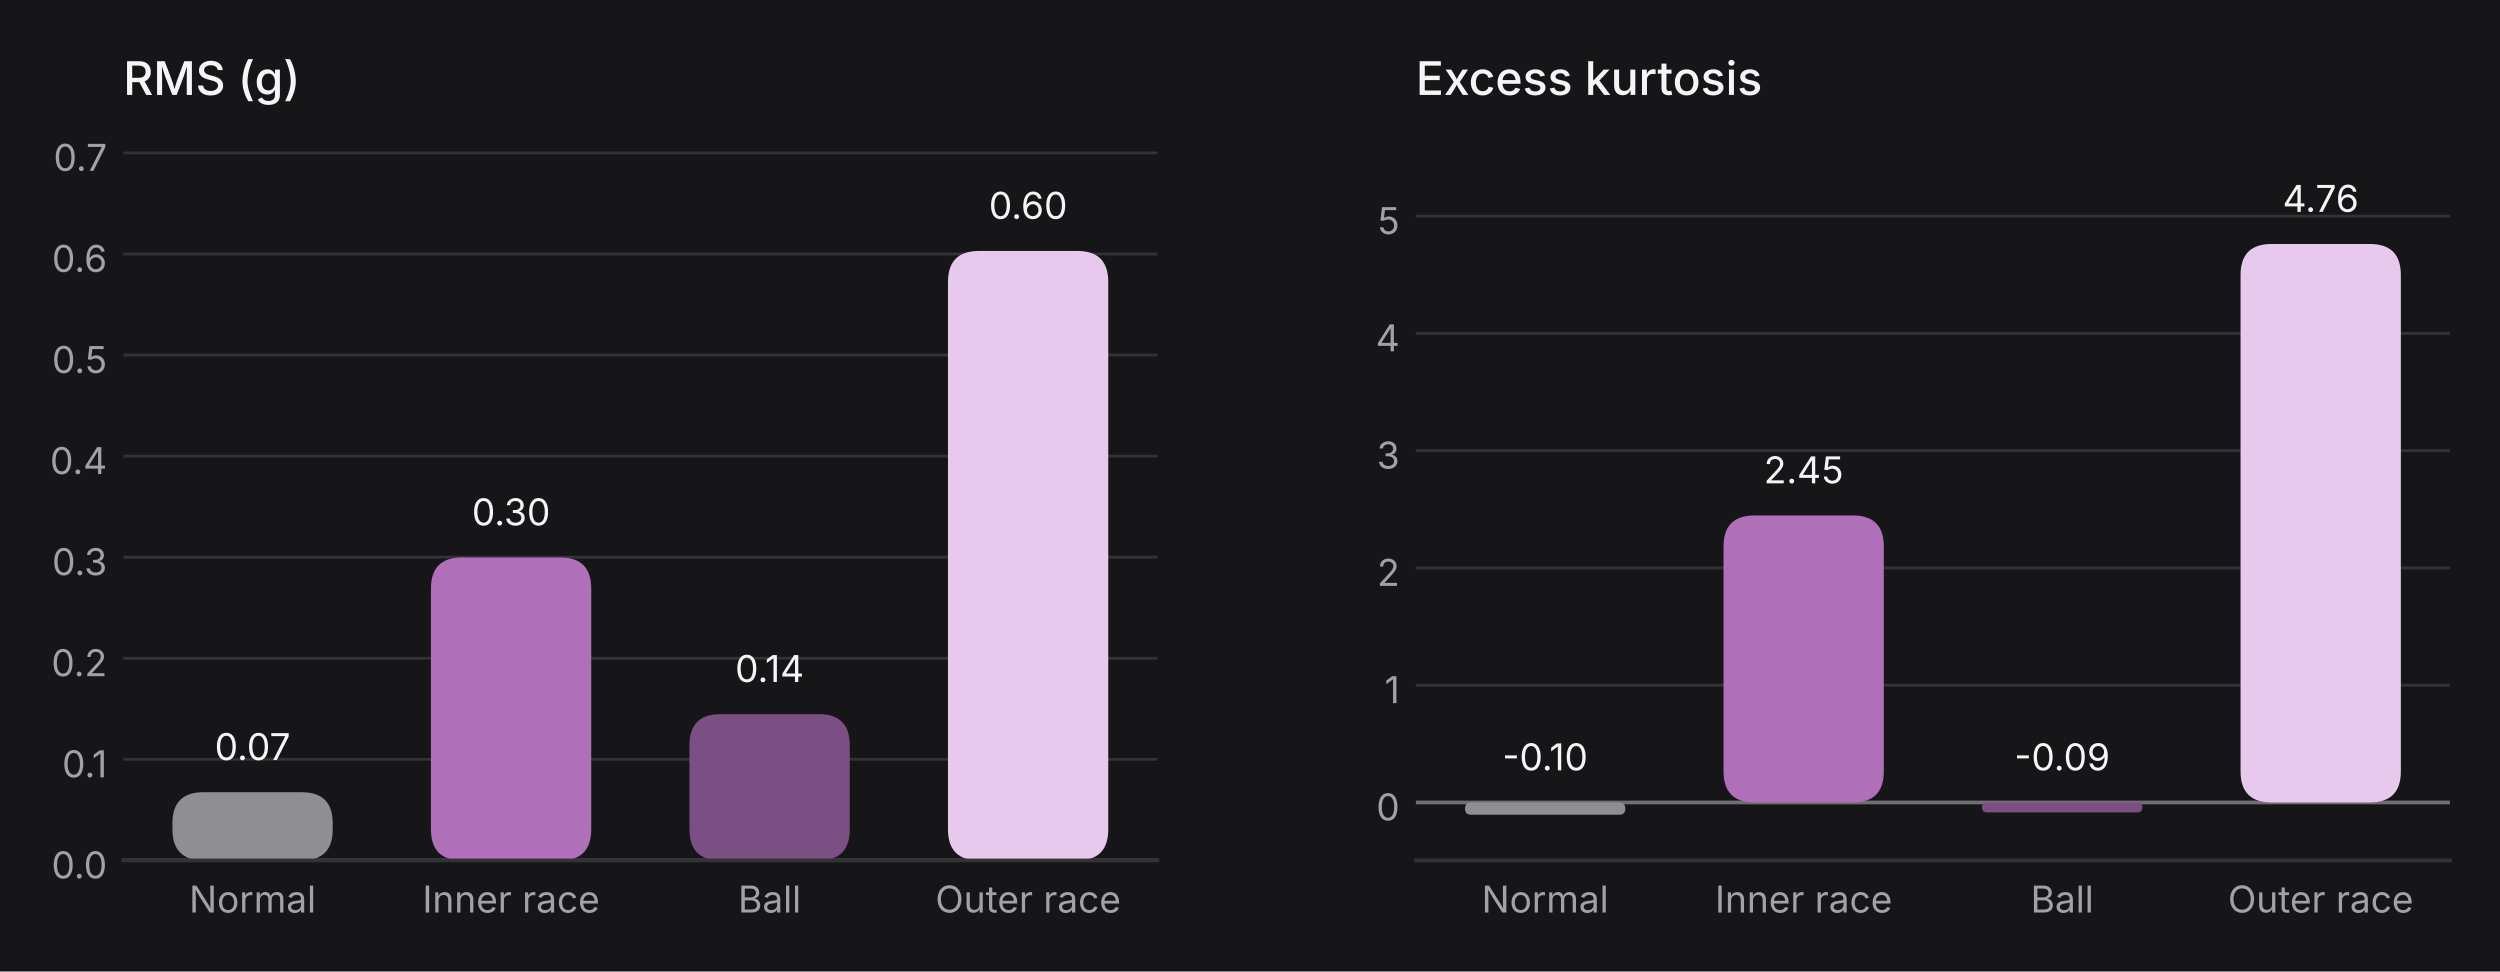
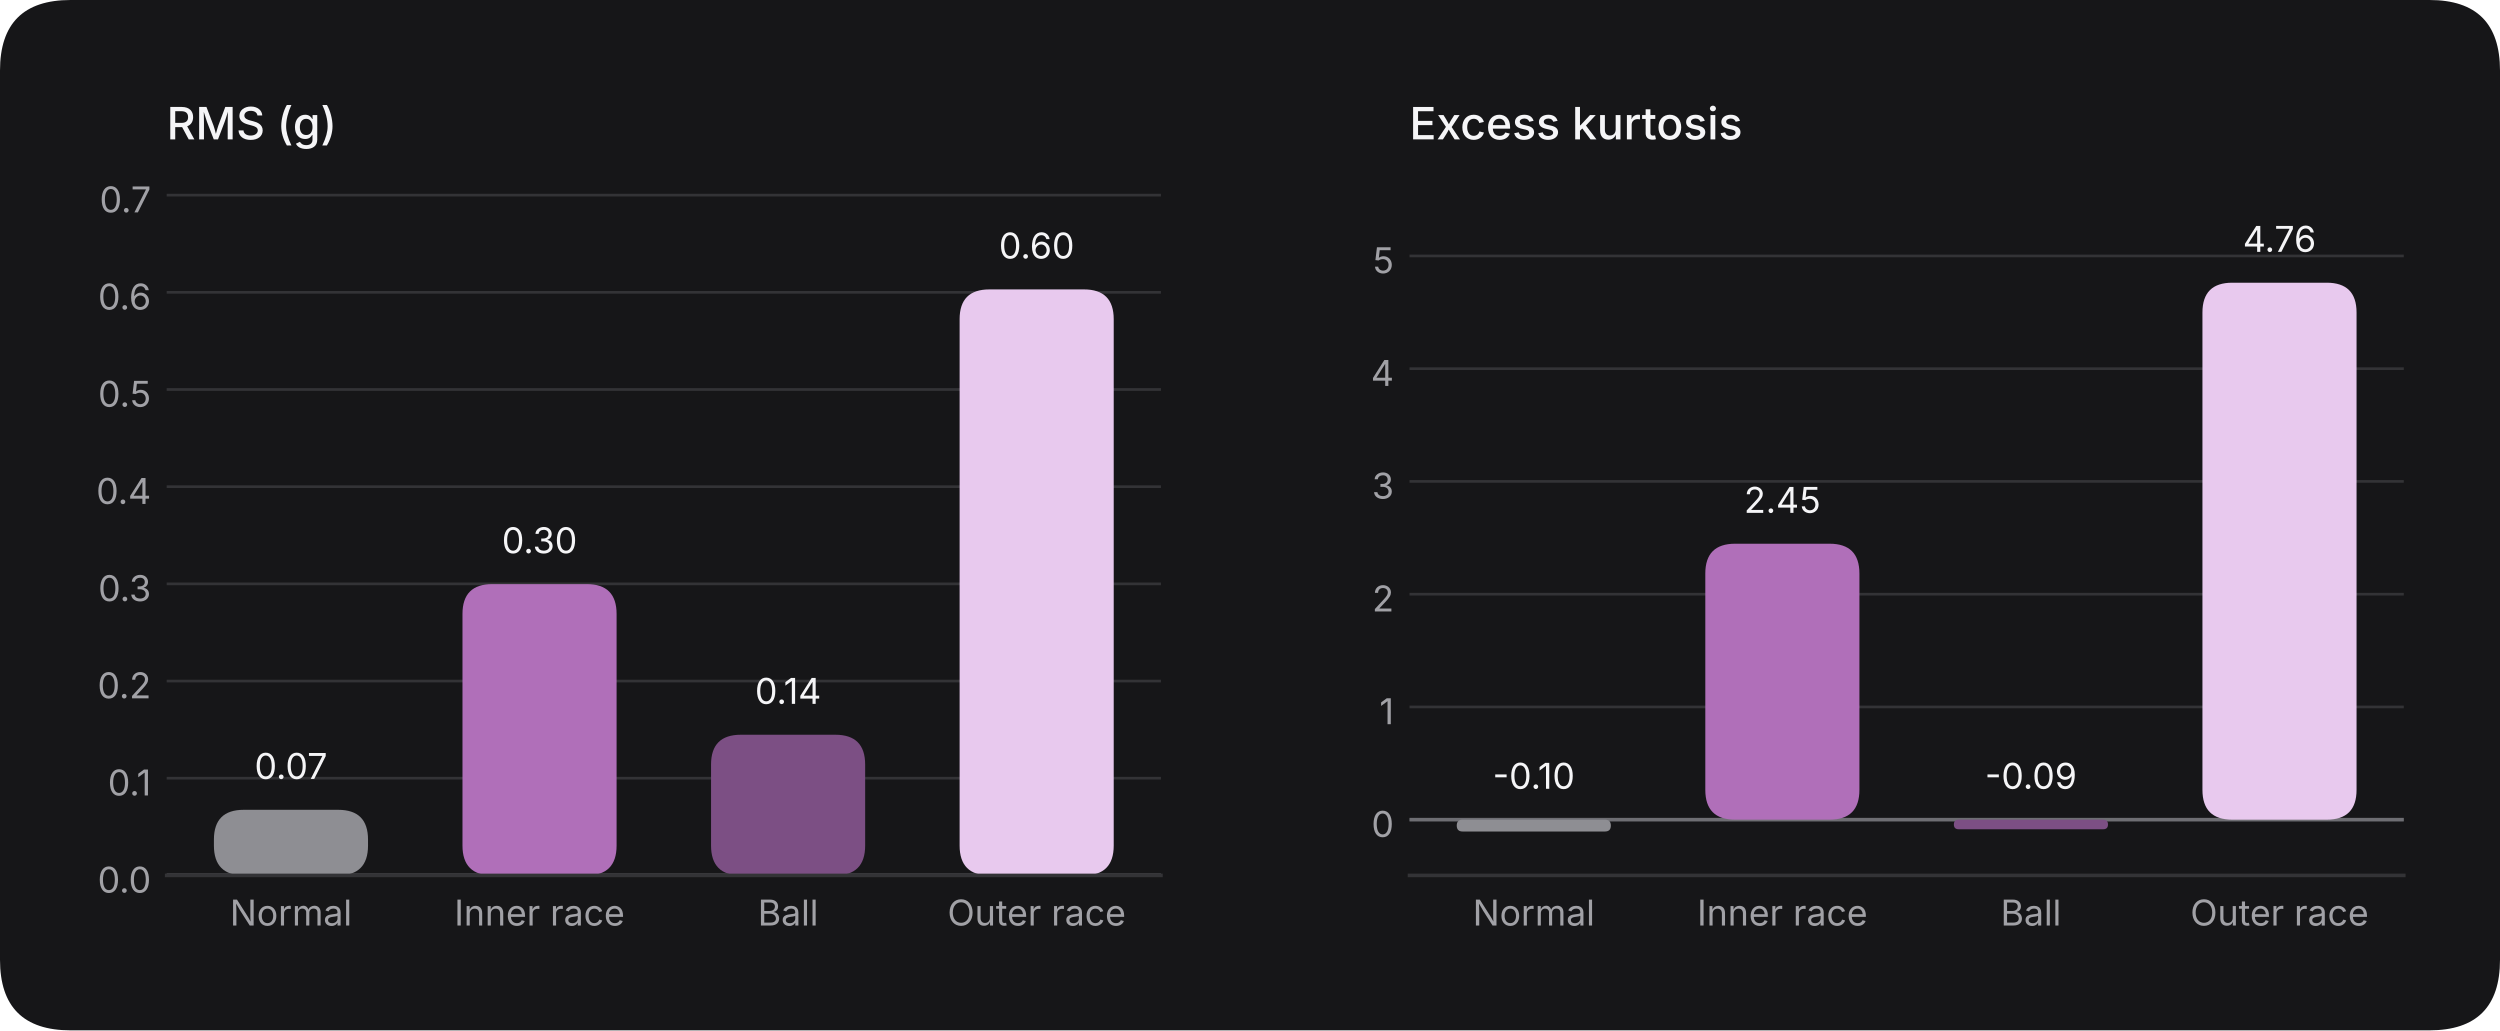
- <svg xmlns="http://www.w3.org/2000/svg" xmlns:xlink="http://www.w3.org/1999/xlink" width="539.617pt" height="209.699pt" viewBox="0 0 539.617 209.699" version="1.1">
+ <svg xmlns="http://www.w3.org/2000/svg" xmlns:xlink="http://www.w3.org/1999/xlink" width="561.219pt" height="231.299pt" viewBox="0 0 561.219 231.299" version="1.1">
  <defs>
    <style type="text/css">*{stroke-linejoin: round; stroke-linecap: butt}</style>
  </defs>
  <g id="figure_1">
    <g id="patch_1">
-       <path d="M 0 209.699  L 539.617 209.699  L 539.617 0  L 0 0  z " style="fill: #161618" />
+       <path d="M 0 231.299  L 561.219 231.299  L 561.219 -0  L 0 -0  L 0 231.299  z " style="fill: none; opacity: 0" />
+     </g>
+     <g id="patch_2">
+       <path d="M 15.84 231.299  L 545.379 231.299  Q 561.219 231.299 561.219 215.459  L 561.219 15.84  Q 561.219 -0 545.379 -0  L 15.84 -0  Q 0 -0 0 15.84  L 0 215.459  Q 0 231.299 15.84 231.299  z " style="fill: #161618" />
    </g>
    <g id="axes_1">
-       <g id="patch_2">
-         <path d="M 26.617 185.72  L 249.817 185.72  L 249.817 30.488  L 26.617 30.488  z " style="fill: #161618" />
+       <g id="patch_3">
+         <path d="M 37.419 196.519  L 260.619 196.519  L 260.619 41.288  L 37.419 41.288  L 37.419 196.519  z " style="fill: none; opacity: 0" />
      </g>
      <g id="matplotlib.axis_1">
        <g id="xtick_1">
          <g id="line2d_1" />
          <g id="text_1">
-             <g style="fill: #a1a1a6" transform="translate(40.81813 196.9695) scale(0.08 -0.08)">
+             <g style="fill: #a1a1a6" transform="translate(51.61937 207.7695) scale(0.08 -0.08)">
              <defs>
                <path id="Inter-Regular-12d" d="M 563 0  L 1159 0  L 1159 2656  C 1159 2881 1138 3347 1113 3944  C 1475 3297 1653 2984 1866 2650  L 3553 0  L 4259 0  L 4259 4656  L 3666 4656  L 3666 1800  C 3666 1550 3669 1153 3706 703  C 3494 1125 3281 1481 3156 1678  L 1263 4656  L 563 4656  L 563 0  z " transform="scale(0.015625)" />
                <path id="Inter-Regular-318" d="M 1916 -75  C 2869 -75 3513 647 3513 1725  C 3513 2819 2869 3538 1916 3538  C 966 3538 325 2819 325 1725  C 325 647 966 -75 1916 -75  z M 1916 428  C 1219 428 897 1038 897 1725  C 897 2422 1219 3034 1916 3034  C 2622 3034 2944 2419 2944 1725  C 2944 1038 2622 428 1916 428  z " transform="scale(0.015625)" />
                <path id="Inter-Regular-356" d="M 494 0  L 1056 0  L 1056 2188  C 1056 2659 1425 3000 1928 3000  C 2078 3000 2231 2975 2266 2969  L 2266 3534  C 2200 3538 2063 3544 1981 3544  C 1566 3544 1203 3309 1075 2956  L 1038 2956  L 1038 3494  L 494 3494  L 494 0  z " transform="scale(0.015625)" />
                <path id="Inter-Regular-300" d="M 494 0  L 1056 0  L 1056 2200  C 1056 2756 1428 3044 1838 3044  C 2231 3044 2522 2784 2522 2397  L 2522 0  L 3084 0  L 3084 2281  C 3084 2722 3372 3044 3844 3044  C 4219 3044 4547 2844 4547 2341  L 4547 0  L 5113 0  L 5113 2356  C 5113 3166 4619 3556 4013 3556  C 3506 3556 3078 3284 2913 2844  C 2788 3275 2481 3556 2022 3556  C 1609 3556 1216 3325 1044 2853  L 1041 3494  L 494 3494  L 494 0  z " transform="scale(0.015625)" />
                <path id="Inter-Regular-1fc" d="M 1472 -81  C 2063 -81 2391 228 2509 475  L 2547 475  L 2547 0  L 3100 0  L 3100 2303  C 3100 3394 2259 3538 1791 3538  C 1250 3538 650 3344 381 2709  L 922 2531  C 1031 2775 1303 3044 1806 3044  C 2291 3044 2538 2794 2538 2359  L 2538 2341  C 2538 2081 2263 2100 1641 2022  C 994 1941 281 1794 281 994  C 281 306 809 -81 1472 -81  z M 1569 416  C 1150 416 847 603 847 966  C 847 1363 1206 1494 1616 1547  C 1831 1575 2444 1638 2538 1747  L 2538 1263  C 2538 834 2191 416 1569 416  z " transform="scale(0.015625)" />
                <path id="Inter-Regular-2e2" d="M 1056 4656  L 494 4656  L 494 0  L 1056 0  L 1056 4656  z " transform="scale(0.015625)" />
              </defs>
              <use xlink:href="#Inter-Regular-12d" />
              <use xlink:href="#Inter-Regular-318" transform="translate(75.34375 0)" />
              <use xlink:href="#Inter-Regular-356" transform="translate(135.3125 0)" />
              <use xlink:href="#Inter-Regular-300" transform="translate(174.5156 0)" />
              <use xlink:href="#Inter-Regular-1fc" transform="translate(262.1094 0)" />
              <use xlink:href="#Inter-Regular-2e2" transform="translate(318.2656 0)" />
            </g>
          </g>
        </g>
        <g id="xtick_2">
          <g id="line2d_2" />
          <g id="text_2">
-             <g style="fill: #a1a1a6" transform="translate(91.18563 196.9695) scale(0.08 -0.08)">
+             <g style="fill: #a1a1a6" transform="translate(101.9869 207.7695) scale(0.08 -0.08)">
              <defs>
                <path id="Inter-Regular-c5" d="M 1156 4656  L 563 4656  L 563 0  L 1156 0  L 1156 4656  z " transform="scale(0.015625)" />
                <path id="Inter-Regular-307" d="M 1056 2094  C 1056 2691 1434 3031 1938 3031  C 2425 3031 2725 2709 2725 2172  L 2725 0  L 3288 0  L 3288 2219  C 3288 3103 2813 3538 2106 3538  C 1638 3538 1263 3341 1038 2847  L 1034 3494  L 494 3494  L 494 0  L 1056 0  L 1056 2094  z " transform="scale(0.015625)" />
                <path id="Inter-Regular-267" d="M 1963 -75  C 2678 -75 3200 284 3363 813  L 2819 963  C 2688 606 2378 425 1966 425  C 1347 425 922 825 894 1556  L 3419 1556  L 3419 1791  C 3419 3081 2638 3538 1897 3538  C 944 3538 325 2791 325 1719  C 325 644 950 -75 1963 -75  z M 897 2031  C 931 2566 1297 3038 1897 3038  C 2472 3038 2794 2625 2847 2031  L 897 2031  z " transform="scale(0.015625)" />
                <path id="Inter-Regular-6eb" transform="scale(0.015625)" />
                <path id="Inter-Regular-24b" d="M 1916 -75  C 2600 -75 3156 297 3344 919  L 2806 1072  C 2703 694 2384 428 1916 428  C 1219 428 897 1038 897 1725  C 897 2422 1219 3034 1916 3034  C 2375 3034 2688 2778 2791 2419  L 3331 2572  C 3141 3181 2591 3538 1916 3538  C 966 3538 325 2819 325 1725  C 325 647 966 -75 1916 -75  z " transform="scale(0.015625)" />
              </defs>
              <use xlink:href="#Inter-Regular-c5" />
              <use xlink:href="#Inter-Regular-307" transform="translate(26.85938 0)" />
              <use xlink:href="#Inter-Regular-307" transform="translate(85.9375 0)" />
              <use xlink:href="#Inter-Regular-267" transform="translate(145.0156 0)" />
              <use xlink:href="#Inter-Regular-356" transform="translate(203.3125 0)" />
              <use xlink:href="#Inter-Regular-6eb" transform="translate(240.9531 0)" />
              <use xlink:href="#Inter-Regular-356" transform="translate(269.0781 0)" />
              <use xlink:href="#Inter-Regular-1fc" transform="translate(306.7188 0)" />
              <use xlink:href="#Inter-Regular-24b" transform="translate(362.875 0)" />
              <use xlink:href="#Inter-Regular-267" transform="translate(420 0)" />
            </g>
          </g>
        </g>
        <g id="xtick_3">
          <g id="line2d_3" />
          <g id="text_3">
-             <g style="fill: #a1a1a6" transform="translate(159.3162 196.9695) scale(0.08 -0.08)">
+             <g style="fill: #a1a1a6" transform="translate(170.1175 207.7695) scale(0.08 -0.08)">
              <defs>
                <path id="Inter-Regular-41" d="M 563 0  L 2266 0  C 3363 0 3825 538 3825 1241  C 3825 1972 3316 2372 2881 2400  L 2881 2444  C 3288 2553 3644 2825 3644 3422  C 3644 4103 3184 4656 2213 4656  L 563 4656  L 563 0  z M 1156 525  L 1156 2113  L 2281 2113  C 2878 2113 3253 1713 3253 1247  C 3253 844 2975 525 2250 525  L 1156 525  z M 1156 2613  L 1156 4131  L 2200 4131  C 2803 4131 3075 3813 3075 3409  C 3075 2928 2681 2613 2181 2613  L 1156 2613  z " transform="scale(0.015625)" />
              </defs>
              <use xlink:href="#Inter-Regular-41" />
              <use xlink:href="#Inter-Regular-1fc" transform="translate(65.4375 0)" />
              <use xlink:href="#Inter-Regular-2e2" transform="translate(121.5938 0)" />
              <use xlink:href="#Inter-Regular-2e2" transform="translate(145.8125 0)" />
            </g>
          </g>
        </g>
        <g id="xtick_4">
          <g id="line2d_4" />
          <g id="text_4">
-             <g style="fill: #a1a1a6" transform="translate(201.8925 196.9695) scale(0.08 -0.08)">
+             <g style="fill: #a1a1a6" transform="translate(212.6937 207.7695) scale(0.08 -0.08)">
              <defs>
                <path id="Inter-Regular-142" d="M 2450 -63  C 3644 -63 4513 850 4513 2325  C 4513 3803 3644 4719 2450 4719  C 1256 4719 381 3803 381 2325  C 381 850 1256 -63 2450 -63  z M 2450 488  C 1613 488 959 1138 959 2325  C 959 3519 1613 4169 2450 4169  C 3281 4169 3934 3522 3934 2325  C 3934 1134 3281 488 2450 488  z " transform="scale(0.015625)" />
                <path id="Inter-Regular-395" d="M 1678 -44  C 2138 -44 2519 144 2747 653  L 2747 0  L 3291 0  L 3291 3494  L 2725 3494  L 2725 1400  C 2725 803 2347 463 1847 463  C 1359 463 1056 784 1056 1322  L 1056 3494  L 494 3494  L 494 1275  C 494 391 972 -44 1678 -44  z " transform="scale(0.015625)" />
                <path id="Inter-Regular-37b" d="M 1869 3494  L 1150 3494  L 1150 4325  L 588 4325  L 588 3494  L 63 3494  L 63 3013  L 588 3013  L 588 863  C 588 291 944 -44 1547 -44  C 1691 -44 1850 -22 1966 19  L 1850 494  C 1756 475 1634 456 1563 456  C 1266 456 1150 594 1150 906  L 1150 3013  L 1869 3013  L 1869 3494  z " transform="scale(0.015625)" />
              </defs>
              <use xlink:href="#Inter-Regular-142" />
              <use xlink:href="#Inter-Regular-395" transform="translate(76.46875 0)" />
              <use xlink:href="#Inter-Regular-37b" transform="translate(135.5938 0)" />
              <use xlink:href="#Inter-Regular-267" transform="translate(167.3438 0)" />
              <use xlink:href="#Inter-Regular-356" transform="translate(225.6406 0)" />
              <use xlink:href="#Inter-Regular-6eb" transform="translate(263.2812 0)" />
              <use xlink:href="#Inter-Regular-356" transform="translate(291.4062 0)" />
              <use xlink:href="#Inter-Regular-1fc" transform="translate(329.0469 0)" />
              <use xlink:href="#Inter-Regular-24b" transform="translate(385.2031 0)" />
              <use xlink:href="#Inter-Regular-267" transform="translate(442.3281 0)" />
            </g>
          </g>
        </g>
      </g>
      <g id="matplotlib.axis_2">
        <g id="ytick_1">
          <g id="line2d_5">
-             <path d="M 26.617 185.72  L 249.817 185.72  " clip-path="url(#p417992029d)" style="fill: none; stroke: #333336; stroke-width: 0.6; stroke-linecap: square" />
+             <path d="M 37.419 196.519  L 260.619 196.519  " clip-path="url(#pa30ee7d2e4)" style="fill: none; stroke: #333336; stroke-width: 0.6; stroke-linecap: square" />
          </g>
          <g id="line2d_6" />
          <g id="text_5">
-             <g style="fill: #a1a1a6" transform="translate(11.1225 189.5945) scale(0.08 -0.08)">
+             <g style="fill: #a1a1a6" transform="translate(21.92375 200.3945) scale(0.08 -0.08)">
              <defs>
                <path id="Inter-Regular-53f" d="M 2019 -63  C 3059 -63 3656 809 3656 2325  C 3656 3834 3050 4719 2019 4719  C 988 4719 381 3834 381 2325  C 381 806 981 -63 2019 -63  z M 2019 456  C 1338 456 953 1144 953 2325  C 953 3509 1338 4203 2019 4203  C 2700 4203 3084 3513 3084 2325  C 3084 1144 2700 456 2019 456  z " transform="scale(0.015625)" />
                <path id="Inter-Regular-5e0" d="M 922 -41  C 1156 -41 1344 147 1344 381  C 1344 616 1156 803 922 803  C 688 803 500 616 500 381  C 500 147 688 -41 922 -41  z " transform="scale(0.015625)" />
              </defs>
              <use xlink:href="#Inter-Regular-53f" />
              <use xlink:href="#Inter-Regular-5e0" transform="translate(60.5625 0)" />
              <use xlink:href="#Inter-Regular-53f" transform="translate(86.84375 0)" />
            </g>
          </g>
        </g>
        <g id="ytick_2">
          <g id="line2d_7">
-             <path d="M 26.617 163.903  L 249.817 163.903  " clip-path="url(#p417992029d)" style="fill: none; stroke: #333336; stroke-width: 0.6; stroke-linecap: square" />
+             <path d="M 37.419 174.703  L 260.619 174.703  " clip-path="url(#pa30ee7d2e4)" style="fill: none; stroke: #333336; stroke-width: 0.6; stroke-linecap: square" />
          </g>
          <g id="line2d_8" />
          <g id="text_6">
-             <g style="fill: #a1a1a6" transform="translate(13.405 167.7782) scale(0.08 -0.08)">
+             <g style="fill: #a1a1a6" transform="translate(24.20625 178.5782) scale(0.08 -0.08)">
              <defs>
                <path id="Inter-Regular-540" d="M 2041 4656  L 1313 4656  L 300 3909  L 300 3272  L 1425 4106  L 1456 4106  L 1456 0  L 2041 0  L 2041 4656  z " transform="scale(0.015625)" />
              </defs>
              <use xlink:href="#Inter-Regular-53f" />
              <use xlink:href="#Inter-Regular-5e0" transform="translate(60.5625 0)" />
              <use xlink:href="#Inter-Regular-540" transform="translate(80.73438 0)" />
            </g>
          </g>
        </g>
        <g id="ytick_3">
          <g id="line2d_9">
-             <path d="M 26.617 142.087  L 249.817 142.087  " clip-path="url(#p417992029d)" style="fill: none; stroke: #333336; stroke-width: 0.6; stroke-linecap: square" />
+             <path d="M 37.419 152.887  L 260.619 152.887  " clip-path="url(#pa30ee7d2e4)" style="fill: none; stroke: #333336; stroke-width: 0.6; stroke-linecap: square" />
          </g>
          <g id="line2d_10" />
          <g id="text_7">
-             <g style="fill: #a1a1a6" transform="translate(11.08875 145.9618) scale(0.08 -0.08)">
+             <g style="fill: #a1a1a6" transform="translate(21.89 156.7618) scale(0.08 -0.08)">
              <defs>
                <path id="Inter-Regular-541" d="M 481 0  L 3447 0  L 3447 522  L 1300 522  L 1300 559  L 2319 1644  C 3141 2519 3369 2916 3369 3419  C 3369 4147 2778 4719 1947 4719  C 1119 4719 494 4159 494 3334  L 1063 3334  C 1063 3859 1400 4203 1931 4203  C 2428 4203 2806 3900 2806 3413  C 2806 2984 2544 2666 2028 2106  L 481 428  L 481 0  z " transform="scale(0.015625)" />
              </defs>
              <use xlink:href="#Inter-Regular-53f" />
              <use xlink:href="#Inter-Regular-5e0" transform="translate(60.5625 0)" />
              <use xlink:href="#Inter-Regular-541" transform="translate(89.375 0)" />
            </g>
          </g>
        </g>
        <g id="ytick_4">
          <g id="line2d_11">
-             <path d="M 26.617 120.27  L 249.817 120.27  " clip-path="url(#p417992029d)" style="fill: none; stroke: #333336; stroke-width: 0.6; stroke-linecap: square" />
+             <path d="M 37.419 131.07  L 260.619 131.07  " clip-path="url(#pa30ee7d2e4)" style="fill: none; stroke: #333336; stroke-width: 0.6; stroke-linecap: square" />
          </g>
          <g id="line2d_12" />
          <g id="text_8">
-             <g style="fill: #a1a1a6" transform="translate(11.24125 124.1455) scale(0.08 -0.08)">
+             <g style="fill: #a1a1a6" transform="translate(22.0425 134.9455) scale(0.08 -0.08)">
              <defs>
                <path id="Inter-Regular-543" d="M 1984 -63  C 2897 -63 3572 503 3572 1266  C 3572 1853 3225 2284 2631 2381  L 2631 2419  C 3106 2559 3403 2944 3403 3469  C 3403 4131 2872 4719 2003 4719  C 1184 4719 516 4216 491 3484  L 1063 3484  C 1081 3938 1516 4203 1991 4203  C 2497 4203 2822 3900 2822 3438  C 2822 2956 2447 2644 1903 2644  L 1525 2644  L 1525 2128  L 1903 2128  C 2594 2128 2984 1775 2984 1272  C 2984 788 2559 459 1975 459  C 1444 459 1025 731 991 1175  L 391 1175  C 422 438 1072 -63 1984 -63  z " transform="scale(0.015625)" />
              </defs>
              <use xlink:href="#Inter-Regular-53f" />
              <use xlink:href="#Inter-Regular-5e0" transform="translate(60.5625 0)" />
              <use xlink:href="#Inter-Regular-543" transform="translate(86.6875 0)" />
            </g>
          </g>
        </g>
        <g id="ytick_5">
          <g id="line2d_13">
-             <path d="M 26.617 98.454  L 249.817 98.454  " clip-path="url(#p417992029d)" style="fill: none; stroke: #333336; stroke-width: 0.6; stroke-linecap: square" />
+             <path d="M 37.419 109.254  L 260.619 109.254  " clip-path="url(#pa30ee7d2e4)" style="fill: none; stroke: #333336; stroke-width: 0.6; stroke-linecap: square" />
          </g>
          <g id="line2d_14" />
          <g id="text_9">
-             <g style="fill: #a1a1a6" transform="translate(10.8 102.3291) scale(0.08 -0.08)">
+             <g style="fill: #a1a1a6" transform="translate(21.60125 113.1291) scale(0.08 -0.08)">
              <defs>
                <path id="Inter-Regular-544" d="M 375 947  L 2566 947  L 2566 0  L 3134 0  L 3134 947  L 3766 947  L 3766 1469  L 3134 1469  L 3134 4656  L 2413 4656  L 375 1431  L 375 947  z M 2569 1469  L 1009 1469  L 1009 1506  L 2531 3913  L 2569 3913  L 2569 1469  z " transform="scale(0.015625)" />
              </defs>
              <use xlink:href="#Inter-Regular-53f" />
              <use xlink:href="#Inter-Regular-5e0" transform="translate(60.5625 0)" />
              <use xlink:href="#Inter-Regular-544" transform="translate(89.375 0)" />
            </g>
          </g>
        </g>
        <g id="ytick_6">
          <g id="line2d_15">
-             <path d="M 26.617 76.638  L 249.817 76.638  " clip-path="url(#p417992029d)" style="fill: none; stroke: #333336; stroke-width: 0.6; stroke-linecap: square" />
+             <path d="M 37.419 87.438  L 260.619 87.438  " clip-path="url(#pa30ee7d2e4)" style="fill: none; stroke: #333336; stroke-width: 0.6; stroke-linecap: square" />
          </g>
          <g id="line2d_16" />
          <g id="text_10">
-             <g style="fill: #a1a1a6" transform="translate(11.2175 80.51279) scale(0.08 -0.08)">
+             <g style="fill: #a1a1a6" transform="translate(22.01875 91.31279) scale(0.08 -0.08)">
              <defs>
                <path id="Inter-Regular-545" d="M 1956 -63  C 2853 -63 3509 594 3509 1488  C 3509 2388 2881 3047 2028 3047  C 1706 3047 1397 2934 1206 2775  L 1181 2775  L 1341 4134  L 3291 4134  L 3291 4656  L 841 4656  L 566 2350  L 1122 2281  C 1306 2422 1631 2525 1919 2525  C 2503 2525 2928 2078 2928 1478  C 2928 888 2519 459 1956 459  C 1488 459 1106 759 1069 1175  L 494 1175  C 525 463 1138 -63 1956 -63  z " transform="scale(0.015625)" />
              </defs>
              <use xlink:href="#Inter-Regular-53f" />
              <use xlink:href="#Inter-Regular-5e0" transform="translate(60.5625 0)" />
              <use xlink:href="#Inter-Regular-545" transform="translate(87.95312 0)" />
            </g>
          </g>
        </g>
        <g id="ytick_7">
          <g id="line2d_17">
-             <path d="M 26.617 54.821  L 249.817 54.821  " clip-path="url(#p417992029d)" style="fill: none; stroke: #333336; stroke-width: 0.6; stroke-linecap: square" />
+             <path d="M 37.419 65.621  L 260.619 65.621  " clip-path="url(#pa30ee7d2e4)" style="fill: none; stroke: #333336; stroke-width: 0.6; stroke-linecap: square" />
          </g>
          <g id="line2d_18" />
          <g id="text_11">
-             <g style="fill: #a1a1a6" transform="translate(11.20875 58.69645) scale(0.08 -0.08)">
+             <g style="fill: #a1a1a6" transform="translate(22.01 69.49645) scale(0.08 -0.08)">
              <defs>
                <path id="Inter-Regular-547" d="M 2019 -63  C 2969 -63 3588 634 3588 1503  C 3588 2403 2925 3044 2128 3044  C 1644 3044 1231 2813 981 2425  L 944 2425  C 944 3544 1375 4194 2091 4194  C 2575 4194 2866 3888 2969 3484  L 3550 3484  C 3438 4216 2872 4719 2091 4719  C 1034 4719 381 3788 381 2150  C 381 434 1241 -63 2019 -63  z M 2019 459  C 1447 459 1028 947 1028 1497  C 1028 2041 1469 2528 2034 2528  C 2597 2528 3013 2072 3013 1503  C 3013 922 2578 459 2019 459  z " transform="scale(0.015625)" />
              </defs>
              <use xlink:href="#Inter-Regular-53f" />
              <use xlink:href="#Inter-Regular-5e0" transform="translate(60.5625 0)" />
              <use xlink:href="#Inter-Regular-547" transform="translate(86.84375 0)" />
            </g>
          </g>
        </g>
        <g id="ytick_8">
          <g id="line2d_19">
-             <path d="M 26.617 33.005  L 249.817 33.005  " clip-path="url(#p417992029d)" style="fill: none; stroke: #333336; stroke-width: 0.6; stroke-linecap: square" />
+             <path d="M 37.419 43.805  L 260.619 43.805  " clip-path="url(#pa30ee7d2e4)" style="fill: none; stroke: #333336; stroke-width: 0.6; stroke-linecap: square" />
          </g>
          <g id="line2d_20" />
          <g id="text_12">
-             <g style="fill: #a1a1a6" transform="translate(11.55375 36.88011) scale(0.08 -0.08)">
+             <g style="fill: #a1a1a6" transform="translate(22.355 47.68011) scale(0.08 -0.08)">
              <defs>
                <path id="Inter-Regular-548" d="M 625 0  L 1250 0  L 3316 4103  L 3316 4656  L 306 4656  L 306 4134  L 2694 4134  L 2694 4097  L 625 0  z " transform="scale(0.015625)" />
              </defs>
              <use xlink:href="#Inter-Regular-53f" />
              <use xlink:href="#Inter-Regular-5e0" transform="translate(60.5625 0)" />
              <use xlink:href="#Inter-Regular-548" transform="translate(87.95312 0)" />
            </g>
          </g>
        </g>
      </g>
      <g id="line2d_21">
-         <path d="M 26.617 185.72  L 249.817 185.72  " clip-path="url(#p417992029d)" style="fill: none; stroke: #6e6e73; stroke-width: 0.8; stroke-linecap: square" />
-       </g>
-       <g id="patch_3">
-         <path d="M 43.916 185.72  L 65.12 185.72  Q 71.816 185.72 71.816 179.024  L 71.816 177.689  Q 71.816 170.993 65.12 170.993  L 43.916 170.993  Q 37.219 170.993 37.219 177.689  L 37.219 179.024  Q 37.219 185.72 43.916 185.72  z " clip-path="url(#p417992029d)" style="fill: #8e8e93" />
+         <path d="M 37.419 196.519  L 260.619 196.519  " clip-path="url(#pa30ee7d2e4)" style="fill: none; stroke: #6e6e73; stroke-width: 0.8; stroke-linecap: square" />
      </g>
      <g id="patch_4">
-         <path d="M 99.716 185.72  L 120.919 185.72  Q 127.615 185.72 127.615 179.024  L 127.615 127.021  Q 127.615 120.325 120.919 120.325  L 99.716 120.325  Q 93.019 120.325 93.019 127.021  L 93.019 179.024  Q 93.019 185.72 99.716 185.72  z " clip-path="url(#p417992029d)" style="fill: #b06fb9" />
+         <path d="M 54.717 196.519  L 75.921 196.519  Q 82.617 196.519 82.617 189.823  L 82.617 188.489  Q 82.617 181.793 75.921 181.793  L 54.717 181.793  Q 48.021 181.793 48.021 188.489  L 48.021 189.823  Q 48.021 196.519 54.717 196.519  z " clip-path="url(#pa30ee7d2e4)" style="fill: #8e8e93" />
      </g>
      <g id="patch_5">
-         <path d="M 155.516 185.72  L 176.72 185.72  Q 183.416 185.72 183.416 179.024  L 183.416 160.836  Q 183.416 154.14 176.72 154.14  L 155.516 154.14  Q 148.82 154.14 148.82 160.836  L 148.82 179.024  Q 148.82 185.72 155.516 185.72  z " clip-path="url(#p417992029d)" style="fill: #7c4f84" />
+         <path d="M 110.517 196.519  L 131.721 196.519  Q 138.417 196.519 138.417 189.823  L 138.417 137.821  Q 138.417 131.125 131.721 131.125  L 110.517 131.125  Q 103.821 131.125 103.821 137.821  L 103.821 189.823  Q 103.821 196.519 110.517 196.519  z " clip-path="url(#pa30ee7d2e4)" style="fill: #b06fb9" />
      </g>
      <g id="patch_6">
-         <path d="M 211.315 185.72  L 232.519 185.72  Q 239.215 185.72 239.215 179.024  L 239.215 60.863  Q 239.215 54.167 232.519 54.167  L 211.315 54.167  Q 204.619 54.167 204.619 60.863  L 204.619 179.024  Q 204.619 185.72 211.315 185.72  z " clip-path="url(#p417992029d)" style="fill: #e8c9ee" />
+         <path d="M 166.317 196.519  L 187.521 196.519  Q 194.217 196.519 194.217 189.823  L 194.217 171.636  Q 194.217 164.94 187.521 164.94  L 166.317 164.94  Q 159.621 164.94 159.621 171.636  L 159.621 189.823  Q 159.621 196.519 166.317 196.519  z " clip-path="url(#pa30ee7d2e4)" style="fill: #7c4f84" />
      </g>
      <g id="patch_7">
-         <path d="M 26.617 185.72  L 249.817 185.72  " style="fill: none; stroke: #333336; stroke-width: 0.8; stroke-linejoin: miter; stroke-linecap: square" />
+         <path d="M 222.117 196.519  L 243.321 196.519  Q 250.017 196.519 250.017 189.823  L 250.017 71.663  Q 250.017 64.967 243.321 64.967  L 222.117 64.967  Q 215.421 64.967 215.421 71.663  L 215.421 189.823  Q 215.421 196.519 222.117 196.519  z " clip-path="url(#pa30ee7d2e4)" style="fill: #e8c9ee" />
+       </g>
+       <g id="patch_8">
+         <path d="M 37.419 196.519  L 260.619 196.519  " style="fill: none; stroke: #333336; stroke-width: 0.8; stroke-linejoin: miter; stroke-linecap: square" />
      </g>
      <g id="text_13">
-         <g style="fill: #f5f5f7" transform="translate(46.33438 164.0638) scale(0.08 -0.08)">
+         <g style="fill: #f5f5f7" transform="translate(57.13562 174.8638) scale(0.08 -0.08)">
          <use xlink:href="#Inter-Regular-53f" />
          <use xlink:href="#Inter-Regular-5e0" transform="translate(60.5625 0)" />
          <use xlink:href="#Inter-Regular-53f" transform="translate(86.84375 0)" />
          <use xlink:href="#Inter-Regular-548" transform="translate(147.9844 0)" />
        </g>
      </g>
      <g id="text_14">
-         <g style="fill: #f5f5f7" transform="translate(101.8556 113.3953) scale(0.08 -0.08)">
+         <g style="fill: #f5f5f7" transform="translate(112.6569 124.1953) scale(0.08 -0.08)">
          <use xlink:href="#Inter-Regular-53f" />
          <use xlink:href="#Inter-Regular-5e0" transform="translate(60.5625 0)" />
          <use xlink:href="#Inter-Regular-543" transform="translate(86.6875 0)" />
          <use xlink:href="#Inter-Regular-53f" transform="translate(148.4531 0)" />
        </g>
      </g>
      <g id="text_15">
-         <g style="fill: #f5f5f7" transform="translate(158.6775 147.2107) scale(0.08 -0.08)">
+         <g style="fill: #f5f5f7" transform="translate(169.4787 158.0107) scale(0.08 -0.08)">
          <use xlink:href="#Inter-Regular-53f" />
          <use xlink:href="#Inter-Regular-5e0" transform="translate(60.5625 0)" />
          <use xlink:href="#Inter-Regular-540" transform="translate(80.73438 0)" />
          <use xlink:href="#Inter-Regular-544" transform="translate(121.4062 0)" />
        </g>
      </g>
      <g id="text_16">
-         <g style="fill: #f5f5f7" transform="translate(213.4394 47.23727) scale(0.08 -0.08)">
+         <g style="fill: #f5f5f7" transform="translate(224.2406 58.03727) scale(0.08 -0.08)">
          <use xlink:href="#Inter-Regular-53f" />
          <use xlink:href="#Inter-Regular-5e0" transform="translate(60.5625 0)" />
          <use xlink:href="#Inter-Regular-547" transform="translate(86.84375 0)" />
          <use xlink:href="#Inter-Regular-53f" transform="translate(148.8594 0)" />
        </g>
      </g>
      <g id="text_17">
-         <g style="fill: #f5f5f7" transform="translate(26.6175 20.4875) scale(0.1 -0.1)">
+         <g style="fill: #f5f5f7" transform="translate(37.41875 31.2875) scale(0.1 -0.1)">
          <defs>
            <path id="Inter-Medium-181" d="M 516 0  L 1228 0  L 1228 1759  L 2178 1759  C 2191 1759 2206 1759 2219 1759  L 3163 0  L 3972 0  L 2947 1881  C 3513 2094 3797 2569 3797 3194  C 3797 4053 3263 4656 2184 4656  L 516 4656  L 516 0  z M 1228 2369  L 1228 4047  L 2103 4047  C 2791 4047 3075 3719 3075 3194  C 3075 2672 2791 2369 2109 2369  L 1228 2369  z " transform="scale(0.015625)" />
            <path id="Inter-Medium-125" d="M 516 0  L 1209 0  L 1209 2506  C 1209 2863 1194 3459 1181 3947  C 1359 3372 1544 2788 1650 2506  L 2616 0  L 3225 0  L 4178 2506  C 4284 2797 4478 3397 4644 3963  C 4634 3444 4619 2850 4619 2506  L 4619 0  L 5328 0  L 5328 4656  L 4272 4656  L 3272 1984  C 3181 1728 3034 1209 2925 794  C 2819 1219 2672 1734 2581 1984  L 1566 4656  L 516 4656  L 516 0  z " transform="scale(0.015625)" />
            <path id="Inter-Medium-18e" d="M 2078 -78  C 3172 -78 3803 497 3803 1288  C 3803 2128 3056 2447 2463 2600  L 2009 2719  C 1653 2813 1172 2978 1172 3419  C 1172 3813 1528 4100 2094 4100  C 2622 4100 3000 3856 3047 3431  L 3741 3431  C 3719 4172 3066 4719 2109 4719  C 1172 4719 459 4184 459 3378  C 459 2741 909 2350 1672 2147  L 2216 1997  C 2716 1863 3100 1703 3100 1297  C 3100 847 2666 547 2075 547  C 1538 547 1088 784 1047 1294  L 331 1294  C 375 444 1031 -78 2078 -78  z " transform="scale(0.015625)" />
            <path id="Inter-Medium-6eb" transform="scale(0.015625)" />
            <path id="Inter-Medium-59f" d="M 631 1897  C 631 975 906 22 1438 -872  L 2091 -872  C 1563 256 1331 1072 1331 1897  C 1331 2819 1619 3959 2091 4941  L 1438 4941  C 966 4175 631 2919 631 1897  z " transform="scale(0.015625)" />
            <path id="Inter-Medium-293" d="M 1925 -1381  C 2819 -1381 3503 -969 3503 -50  L 3503 3494  L 2831 3494  L 2831 2925  L 2781 2925  C 2659 3144 2413 3538 1769 3538  C 928 3538 300 2875 300 1759  C 300 644 938 53 1759 53  C 2397 53 2638 406 2759 634  L 2819 634  L 2819 -47  C 2819 -584 2453 -828 1922 -828  C 1359 -828 1141 -550 1016 -350  L 441 -622  C 638 -1044 1116 -1381 1925 -1381  z M 1919 625  C 1319 625 1003 1088 1003 1769  C 1003 2434 1309 2953 1919 2953  C 2509 2953 2822 2469 2822 1769  C 2822 1053 2500 625 1919 625  z " transform="scale(0.015625)" />
            <path id="Inter-Medium-5a0" d="M 269 -872  L 925 -872  C 1447 9 1731 963 1731 1897  C 1731 2916 1394 4178 925 4941  L 269 4941  C 744 3959 1031 2819 1031 1897  C 1031 1091 813 284 269 -872  z " transform="scale(0.015625)" />
          </defs>
          <use xlink:href="#Inter-Medium-181" />
          <use xlink:href="#Inter-Medium-125" transform="translate(64.79688 0)" />
          <use xlink:href="#Inter-Medium-18e" transform="translate(156.0625 0)" />
          <use xlink:href="#Inter-Medium-6eb" transform="translate(220.6562 0)" />
          <use xlink:href="#Inter-Medium-59f" transform="translate(247.3125 0)" />
          <use xlink:href="#Inter-Medium-293" transform="translate(283.25 0)" />
          <use xlink:href="#Inter-Medium-5a0" transform="translate(345.2188 0)" />
        </g>
      </g>
    </g>
    <g id="axes_2">
-       <g id="patch_8">
-         <path d="M 305.618 185.72  L 528.817 185.72  L 528.817 30.488  L 305.618 30.488  z " style="fill: #161618" />
+       <g id="patch_9">
+         <path d="M 316.419 196.519  L 539.619 196.519  L 539.619 41.288  L 316.419 41.288  L 316.419 196.519  z " style="fill: none; opacity: 0" />
      </g>
      <g id="matplotlib.axis_3">
        <g id="xtick_5">
          <g id="line2d_22" />
          <g id="text_18">
-             <g style="fill: #a1a1a6" transform="translate(319.8181 196.9695) scale(0.08 -0.08)">
+             <g style="fill: #a1a1a6" transform="translate(330.6194 207.7695) scale(0.08 -0.08)">
              <use xlink:href="#Inter-Regular-12d" />
              <use xlink:href="#Inter-Regular-318" transform="translate(75.34375 0)" />
              <use xlink:href="#Inter-Regular-356" transform="translate(135.3125 0)" />
              <use xlink:href="#Inter-Regular-300" transform="translate(174.5156 0)" />
              <use xlink:href="#Inter-Regular-1fc" transform="translate(262.1094 0)" />
              <use xlink:href="#Inter-Regular-2e2" transform="translate(318.2656 0)" />
            </g>
          </g>
        </g>
        <g id="xtick_6">
          <g id="line2d_23" />
          <g id="text_19">
-             <g style="fill: #a1a1a6" transform="translate(370.1856 196.9695) scale(0.08 -0.08)">
+             <g style="fill: #a1a1a6" transform="translate(380.9869 207.7695) scale(0.08 -0.08)">
              <use xlink:href="#Inter-Regular-c5" />
              <use xlink:href="#Inter-Regular-307" transform="translate(26.85938 0)" />
              <use xlink:href="#Inter-Regular-307" transform="translate(85.9375 0)" />
              <use xlink:href="#Inter-Regular-267" transform="translate(145.0156 0)" />
              <use xlink:href="#Inter-Regular-356" transform="translate(203.3125 0)" />
              <use xlink:href="#Inter-Regular-6eb" transform="translate(240.9531 0)" />
              <use xlink:href="#Inter-Regular-356" transform="translate(269.0781 0)" />
              <use xlink:href="#Inter-Regular-1fc" transform="translate(306.7188 0)" />
              <use xlink:href="#Inter-Regular-24b" transform="translate(362.875 0)" />
              <use xlink:href="#Inter-Regular-267" transform="translate(420 0)" />
            </g>
          </g>
        </g>
        <g id="xtick_7">
          <g id="line2d_24" />
          <g id="text_20">
-             <g style="fill: #a1a1a6" transform="translate(438.3163 196.9695) scale(0.08 -0.08)">
+             <g style="fill: #a1a1a6" transform="translate(449.1175 207.7695) scale(0.08 -0.08)">
              <use xlink:href="#Inter-Regular-41" />
              <use xlink:href="#Inter-Regular-1fc" transform="translate(65.4375 0)" />
              <use xlink:href="#Inter-Regular-2e2" transform="translate(121.5938 0)" />
              <use xlink:href="#Inter-Regular-2e2" transform="translate(145.8125 0)" />
            </g>
          </g>
        </g>
        <g id="xtick_8">
          <g id="line2d_25" />
          <g id="text_21">
-             <g style="fill: #a1a1a6" transform="translate(480.8925 196.9695) scale(0.08 -0.08)">
+             <g style="fill: #a1a1a6" transform="translate(491.6938 207.7695) scale(0.08 -0.08)">
              <use xlink:href="#Inter-Regular-142" />
              <use xlink:href="#Inter-Regular-395" transform="translate(76.46875 0)" />
              <use xlink:href="#Inter-Regular-37b" transform="translate(135.5938 0)" />
              <use xlink:href="#Inter-Regular-267" transform="translate(167.3438 0)" />
              <use xlink:href="#Inter-Regular-356" transform="translate(225.6406 0)" />
              <use xlink:href="#Inter-Regular-6eb" transform="translate(263.2812 0)" />
              <use xlink:href="#Inter-Regular-356" transform="translate(291.4062 0)" />
              <use xlink:href="#Inter-Regular-1fc" transform="translate(329.0469 0)" />
              <use xlink:href="#Inter-Regular-24b" transform="translate(385.2031 0)" />
              <use xlink:href="#Inter-Regular-267" transform="translate(442.3281 0)" />
            </g>
          </g>
        </g>
      </g>
      <g id="matplotlib.axis_4">
        <g id="ytick_9">
          <g id="line2d_26">
-             <path d="M 305.618 173.206  L 528.817 173.206  " clip-path="url(#p2237b51eb9)" style="fill: none; stroke: #333336; stroke-width: 0.6; stroke-linecap: square" />
+             <path d="M 316.419 184.006  L 539.619 184.006  " clip-path="url(#p6159110736)" style="fill: none; stroke: #333336; stroke-width: 0.6; stroke-linecap: square" />
          </g>
          <g id="line2d_27" />
          <g id="text_22">
-             <g style="fill: #a1a1a6" transform="translate(297.07 177.0809) scale(0.08 -0.08)">
+             <g style="fill: #a1a1a6" transform="translate(307.8712 187.8809) scale(0.08 -0.08)">
              <use xlink:href="#Inter-Regular-53f" />
            </g>
          </g>
        </g>
        <g id="ytick_10">
          <g id="line2d_28">
-             <path d="M 305.618 147.895  L 528.817 147.895  " clip-path="url(#p2237b51eb9)" style="fill: none; stroke: #333336; stroke-width: 0.6; stroke-linecap: square" />
+             <path d="M 316.419 158.695  L 539.619 158.695  " clip-path="url(#p6159110736)" style="fill: none; stroke: #333336; stroke-width: 0.6; stroke-linecap: square" />
          </g>
          <g id="line2d_29" />
          <g id="text_23">
-             <g style="fill: #a1a1a6" transform="translate(298.8637 151.7701) scale(0.08 -0.08)">
+             <g style="fill: #a1a1a6" transform="translate(309.665 162.5701) scale(0.08 -0.08)">
              <use xlink:href="#Inter-Regular-540" />
            </g>
          </g>
        </g>
        <g id="ytick_11">
          <g id="line2d_30">
-             <path d="M 305.618 122.584  L 528.817 122.584  " clip-path="url(#p2237b51eb9)" style="fill: none; stroke: #333336; stroke-width: 0.6; stroke-linecap: square" />
+             <path d="M 316.419 133.384  L 539.619 133.384  " clip-path="url(#p6159110736)" style="fill: none; stroke: #333336; stroke-width: 0.6; stroke-linecap: square" />
          </g>
          <g id="line2d_31" />
          <g id="text_24">
-             <g style="fill: #a1a1a6" transform="translate(297.2387 126.4594) scale(0.08 -0.08)">
+             <g style="fill: #a1a1a6" transform="translate(308.04 137.2594) scale(0.08 -0.08)">
              <use xlink:href="#Inter-Regular-541" />
            </g>
          </g>
        </g>
        <g id="ytick_12">
          <g id="line2d_32">
-             <path d="M 305.618 97.274  L 528.817 97.274  " clip-path="url(#p2237b51eb9)" style="fill: none; stroke: #333336; stroke-width: 0.6; stroke-linecap: square" />
+             <path d="M 316.419 108.074  L 539.619 108.074  " clip-path="url(#p6159110736)" style="fill: none; stroke: #333336; stroke-width: 0.6; stroke-linecap: square" />
          </g>
          <g id="line2d_33" />
          <g id="text_25">
-             <g style="fill: #a1a1a6" transform="translate(297.1762 101.1487) scale(0.08 -0.08)">
+             <g style="fill: #a1a1a6" transform="translate(307.9775 111.9487) scale(0.08 -0.08)">
              <use xlink:href="#Inter-Regular-543" />
            </g>
          </g>
        </g>
        <g id="ytick_13">
          <g id="line2d_34">
-             <path d="M 305.618 71.963  L 528.817 71.963  " clip-path="url(#p2237b51eb9)" style="fill: none; stroke: #333336; stroke-width: 0.6; stroke-linecap: square" />
+             <path d="M 316.419 82.763  L 539.619 82.763  " clip-path="url(#p6159110736)" style="fill: none; stroke: #333336; stroke-width: 0.6; stroke-linecap: square" />
          </g>
          <g id="line2d_35" />
          <g id="text_26">
-             <g style="fill: #a1a1a6" transform="translate(296.95 75.83794) scale(0.08 -0.08)">
+             <g style="fill: #a1a1a6" transform="translate(307.7513 86.63793) scale(0.08 -0.08)">
              <use xlink:href="#Inter-Regular-544" />
            </g>
          </g>
        </g>
        <g id="ytick_14">
          <g id="line2d_36">
-             <path d="M 305.618 46.652  L 528.817 46.652  " clip-path="url(#p2237b51eb9)" style="fill: none; stroke: #333336; stroke-width: 0.6; stroke-linecap: square" />
+             <path d="M 316.419 57.452  L 539.619 57.452  " clip-path="url(#p6159110736)" style="fill: none; stroke: #333336; stroke-width: 0.6; stroke-linecap: square" />
          </g>
          <g id="line2d_37" />
          <g id="text_27">
-             <g style="fill: #a1a1a6" transform="translate(297.2538 50.5272) scale(0.08 -0.08)">
+             <g style="fill: #a1a1a6" transform="translate(308.055 61.3272) scale(0.08 -0.08)">
              <use xlink:href="#Inter-Regular-545" />
            </g>
          </g>
        </g>
      </g>
      <g id="line2d_38">
-         <path d="M 305.618 173.206  L 528.817 173.206  " clip-path="url(#p2237b51eb9)" style="fill: none; stroke: #6e6e73; stroke-width: 0.8; stroke-linecap: square" />
-       </g>
-       <g id="patch_9">
-         <path d="M 317.548 175.863  L 349.487 175.863  Q 350.815 175.863 350.815 174.535  L 350.815 174.535  Q 350.815 173.206 349.487 173.206  L 317.548 173.206  Q 316.219 173.206 316.219 174.535  L 316.219 174.535  Q 316.219 175.863 317.548 175.863  z " clip-path="url(#p2237b51eb9)" style="fill: #8e8e93" />
+         <path d="M 316.419 184.006  L 539.619 184.006  " clip-path="url(#p6159110736)" style="fill: none; stroke: #6e6e73; stroke-width: 0.8; stroke-linecap: square" />
      </g>
      <g id="patch_10">
-         <path d="M 378.716 173.206  L 399.92 173.206  Q 406.615 173.206 406.615 166.51  L 406.615 117.954  Q 406.615 111.258 399.92 111.258  L 378.716 111.258  Q 372.019 111.258 372.019 117.954  L 372.019 166.51  Q 372.019 173.206 378.716 173.206  z " clip-path="url(#p2237b51eb9)" style="fill: #b06fb9" />
+         <path d="M 328.35 186.663  L 360.288 186.663  Q 361.617 186.663 361.617 185.335  L 361.617 185.335  Q 361.617 184.006 360.288 184.006  L 328.35 184.006  Q 327.021 184.006 327.021 185.335  L 327.021 185.335  Q 327.021 186.663 328.35 186.663  z " clip-path="url(#p6159110736)" style="fill: #8e8e93" />
      </g>
      <g id="patch_11">
-         <path d="M 428.895 175.357  L 461.34 175.357  Q 462.416 175.357 462.416 174.282  L 462.416 174.282  Q 462.416 173.206 461.34 173.206  L 428.895 173.206  Q 427.82 173.206 427.82 174.282  L 427.82 174.282  Q 427.82 175.357 428.895 175.357  z " clip-path="url(#p2237b51eb9)" style="fill: #7c4f84" />
+         <path d="M 389.517 184.006  L 410.721 184.006  Q 417.417 184.006 417.417 177.31  L 417.417 128.754  Q 417.417 122.058 410.721 122.058  L 389.517 122.058  Q 382.821 122.058 382.821 128.754  L 382.821 177.31  Q 382.821 184.006 389.517 184.006  z " clip-path="url(#p6159110736)" style="fill: #b06fb9" />
      </g>
      <g id="patch_12">
-         <path d="M 490.315 173.206  L 511.519 173.206  Q 518.216 173.206 518.216 166.51  L 518.216 59.359  Q 518.216 52.663 511.519 52.663  L 490.315 52.663  Q 483.62 52.663 483.62 59.359  L 483.62 166.51  Q 483.62 173.206 490.315 173.206  z " clip-path="url(#p2237b51eb9)" style="fill: #e8c9ee" />
+         <path d="M 439.696 186.157  L 472.141 186.157  Q 473.217 186.157 473.217 185.082  L 473.217 185.082  Q 473.217 184.006 472.141 184.006  L 439.696 184.006  Q 438.621 184.006 438.621 185.082  L 438.621 185.082  Q 438.621 186.157 439.696 186.157  z " clip-path="url(#p6159110736)" style="fill: #7c4f84" />
      </g>
      <g id="patch_13">
-         <path d="M 305.618 185.72  L 528.817 185.72  " style="fill: none; stroke: #333336; stroke-width: 0.8; stroke-linejoin: miter; stroke-linecap: square" />
+         <path d="M 501.117 184.006  L 522.321 184.006  Q 529.017 184.006 529.017 177.31  L 529.017 70.159  Q 529.017 63.464 522.321 63.464  L 501.117 63.464  Q 494.421 63.464 494.421 70.159  L 494.421 177.31  Q 494.421 184.006 501.117 184.006  z " clip-path="url(#p6159110736)" style="fill: #e8c9ee" />
+       </g>
+       <g id="patch_14">
+         <path d="M 316.419 196.519  L 539.619 196.519  " style="fill: none; stroke: #333336; stroke-width: 0.8; stroke-linejoin: miter; stroke-linecap: square" />
      </g>
      <g id="text_28">
-         <g style="fill: #f5f5f7" transform="translate(324.2975 166.2762) scale(0.08 -0.08)">
+         <g style="fill: #f5f5f7" transform="translate(335.0987 177.0762) scale(0.08 -0.08)">
          <defs>
            <path id="Inter-Regular-5c1" d="M 2494 2581  L 450 2581  L 450 2063  L 2494 2063  L 2494 2581  z " transform="scale(0.015625)" />
          </defs>
          <use xlink:href="#Inter-Regular-5c1" />
          <use xlink:href="#Inter-Regular-53f" transform="translate(46 0)" />
          <use xlink:href="#Inter-Regular-5e0" transform="translate(106.5625 0)" />
          <use xlink:href="#Inter-Regular-540" transform="translate(126.7344 0)" />
          <use xlink:href="#Inter-Regular-53f" transform="translate(167.4062 0)" />
        </g>
      </g>
      <g id="text_29">
-         <g style="fill: #f5f5f7" transform="translate(380.71 104.3282) scale(0.08 -0.08)">
+         <g style="fill: #f5f5f7" transform="translate(391.5113 115.1282) scale(0.08 -0.08)">
          <use xlink:href="#Inter-Regular-541" />
          <use xlink:href="#Inter-Regular-5e0" transform="translate(60.98438 0)" />
          <use xlink:href="#Inter-Regular-544" transform="translate(89.79688 0)" />
          <use xlink:href="#Inter-Regular-545" transform="translate(154.3906 0)" />
        </g>
      </g>
      <g id="text_30">
-         <g style="fill: #f5f5f7" transform="translate(434.7994 166.2762) scale(0.08 -0.08)">
+         <g style="fill: #f5f5f7" transform="translate(445.6006 177.0762) scale(0.08 -0.08)">
          <defs>
            <path id="Inter-Regular-54a" d="M 1884 -63  C 2938 -63 3588 866 3588 2513  C 3588 4225 2728 4706 1963 4719  C 1006 4734 381 4025 381 3156  C 381 2259 1044 1616 1847 1616  C 2334 1616 2744 1856 2994 2238  L 3031 2238  C 3031 1109 2594 463 1884 463  C 1394 463 1103 772 1006 1184  L 419 1184  C 528 441 1094 -63 1884 -63  z M 1934 2134  C 1372 2134 963 2588 963 3159  C 963 3734 1391 4197 1953 4197  C 2525 4197 2947 3706 2947 3172  C 2947 2625 2500 2134 1934 2134  z " transform="scale(0.015625)" />
          </defs>
          <use xlink:href="#Inter-Regular-5c1" />
          <use xlink:href="#Inter-Regular-53f" transform="translate(46 0)" />
          <use xlink:href="#Inter-Regular-5e0" transform="translate(106.5625 0)" />
          <use xlink:href="#Inter-Regular-53f" transform="translate(132.8438 0)" />
          <use xlink:href="#Inter-Regular-54a" transform="translate(195.9375 0)" />
        </g>
      </g>
      <g id="text_31">
-         <g style="fill: #f5f5f7" transform="translate(492.6913 45.73381) scale(0.08 -0.08)">
+         <g style="fill: #f5f5f7" transform="translate(503.4925 56.53381) scale(0.08 -0.08)">
          <use xlink:href="#Inter-Regular-544" />
          <use xlink:href="#Inter-Regular-5e0" transform="translate(61.21875 0)" />
          <use xlink:href="#Inter-Regular-548" transform="translate(88.60938 0)" />
          <use xlink:href="#Inter-Regular-547" transform="translate(143.6406 0)" />
        </g>
      </g>
      <g id="text_32">
-         <g style="fill: #f5f5f7" transform="translate(305.6175 20.4875) scale(0.1 -0.1)">
+         <g style="fill: #f5f5f7" transform="translate(316.4187 31.2875) scale(0.1 -0.1)">
          <defs>
            <path id="Inter-Medium-5f" d="M 516 0  L 3466 0  L 3466 613  L 1228 613  L 1228 2047  L 3291 2047  L 3291 2656  L 1228 2656  L 1228 4044  L 3447 4044  L 3447 4656  L 516 4656  L 516 0  z " transform="scale(0.015625)" />
            <path id="Inter-Medium-3e3" d="M 178 0  L 944 0  L 1419 744  C 1566 975 1672 1194 1775 1400  C 1888 1194 2000 975 2147 744  L 2616 0  L 3388 0  L 2197 1769  L 3334 3494  L 2572 3494  L 2169 2859  C 2016 2616 1906 2391 1797 2175  C 1684 2391 1569 2616 1419 2859  L 1025 3494  L 250 3494  L 1372 1794  L 178 0  z " transform="scale(0.015625)" />
            <path id="Inter-Medium-24b" d="M 1931 -72  C 2666 -72 3234 325 3403 984  L 2753 1141  C 2659 763 2369 509 1934 509  C 1303 509 1000 1063 1000 1728  C 1000 2403 1303 2956 1934 2956  C 2363 2956 2647 2709 2741 2350  L 3394 2506  C 3222 3153 2656 3538 1931 3538  C 947 3538 300 2816 300 1728  C 300 650 947 -72 1931 -72  z " transform="scale(0.015625)" />
            <path id="Inter-Medium-267" d="M 1969 -72  C 2716 -72 3250 294 3416 838  L 2769 991  C 2647 666 2359 497 1975 497  C 1403 497 1016 863 991 1538  L 3469 1538  L 3469 1781  C 3469 3041 2706 3538 1909 3538  C 931 3538 300 2797 300 1722  C 300 638 938 -72 1969 -72  z M 994 2050  C 1031 2553 1363 2969 1913 2969  C 2441 2969 2738 2600 2788 2050  L 994 2050  z " transform="scale(0.015625)" />
            <path id="Inter-Medium-369" d="M 1716 -72  C 2569 -72 3156 378 3156 1016  C 3156 1500 2850 1813 2203 1959  L 1641 2084  C 1256 2172 1100 2309 1100 2541  C 1100 2803 1388 2994 1766 2994  C 2178 2994 2375 2775 2466 2531  L 3081 2666  C 2931 3184 2516 3538 1759 3538  C 969 3538 406 3122 406 2497  C 406 1997 719 1678 1369 1531  L 1956 1397  C 2288 1322 2447 1178 2447 956  C 2447 697 2166 484 1722 484  C 1316 484 1050 653 953 1019  L 306 884  C 431 266 956 -72 1716 -72  z " transform="scale(0.015625)" />
            <path id="Inter-Medium-2d9" d="M 463 0  L 1150 0  L 1150 1231  L 1484 1566  L 2663 0  L 3513 0  L 2009 1988  L 3416 3494  L 2591 3494  L 1213 2019  L 1150 2019  L 1150 4656  L 463 4656  L 463 0  z " transform="scale(0.015625)" />
            <path id="Inter-Medium-395" d="M 1653 -44  C 2134 -44 2509 172 2728 678  L 2731 0  L 3391 0  L 3391 3494  L 2700 3494  L 2700 1425  C 2700 872 2353 556 1888 556  C 1431 556 1150 856 1150 1359  L 1150 3494  L 463 3494  L 463 1275  C 463 413 941 -44 1653 -44  z " transform="scale(0.015625)" />
            <path id="Inter-Medium-356" d="M 463 0  L 1150 0  L 1150 2122  C 1150 2581 1500 2906 1981 2906  C 2125 2906 2291 2881 2341 2869  L 2341 3525  C 2269 3534 2138 3544 2050 3544  C 1641 3544 1294 3313 1166 2931  L 1128 2931  L 1128 3494  L 463 3494  L 463 0  z " transform="scale(0.015625)" />
            <path id="Inter-Medium-37b" d="M 1956 3494  L 1259 3494  L 1259 4325  L 572 4325  L 572 3494  L 63 3494  L 63 2934  L 572 2934  L 572 888  C 572 294 938 -47 1572 -47  C 1731 -47 1906 -25 2053 25  L 1931 575  C 1847 556 1713 538 1641 538  C 1369 538 1259 663 1259 944  L 1259 2934  L 1956 2934  L 1956 3494  z " transform="scale(0.015625)" />
            <path id="Inter-Medium-318" d="M 1931 -72  C 2916 -72 3566 650 3566 1728  C 3566 2816 2916 3538 1931 3538  C 947 3538 300 2816 300 1728  C 300 650 947 -72 1931 -72  z M 1931 509  C 1300 509 1000 1066 1000 1728  C 1000 2400 1300 2956 1931 2956  C 2569 2956 2869 2397 2869 1728  C 2869 1066 2569 509 1931 509  z " transform="scale(0.015625)" />
            <path id="Inter-Medium-2b2" d="M 463 0  L 1150 0  L 1150 3494  L 463 3494  L 463 0  z M 809 4028  C 1047 4028 1244 4209 1244 4434  C 1244 4663 1047 4844 809 4844  C 572 4844 375 4663 375 4434  C 375 4209 572 4028 809 4028  z " transform="scale(0.015625)" />
          </defs>
          <use xlink:href="#Inter-Medium-5f" />
          <use xlink:href="#Inter-Medium-3e3" transform="translate(60.29688 0)" />
          <use xlink:href="#Inter-Medium-24b" transform="translate(113.875 0)" />
          <use xlink:href="#Inter-Medium-267" transform="translate(171.5938 0)" />
          <use xlink:href="#Inter-Medium-369" transform="translate(230.3281 0)" />
          <use xlink:href="#Inter-Medium-369" transform="translate(284.1875 0)" />
          <use xlink:href="#Inter-Medium-6eb" transform="translate(338.0469 0)" />
          <use xlink:href="#Inter-Medium-2d9" transform="translate(364.7031 0)" />
          <use xlink:href="#Inter-Medium-395" transform="translate(420.6094 0)" />
          <use xlink:href="#Inter-Medium-356" transform="translate(480.7656 0)" />
          <use xlink:href="#Inter-Medium-37b" transform="translate(521.1406 0)" />
          <use xlink:href="#Inter-Medium-318" transform="translate(554.2031 0)" />
          <use xlink:href="#Inter-Medium-369" transform="translate(614.6094 0)" />
          <use xlink:href="#Inter-Medium-2b2" transform="translate(668.4688 0)" />
          <use xlink:href="#Inter-Medium-369" transform="translate(693.6719 0)" />
        </g>
      </g>
    </g>
  </g>
  <defs>
-     <clipPath id="p417992029d">
-       <rect x="26.617" y="30.488" width="223.2" height="155.232" />
+     <clipPath id="pa30ee7d2e4">
+       <rect x="37.419" y="41.288" width="223.2" height="155.232" />
    </clipPath>
-     <clipPath id="p2237b51eb9">
-       <rect x="305.618" y="30.488" width="223.2" height="155.232" />
+     <clipPath id="p6159110736">
+       <rect x="316.419" y="41.288" width="223.2" height="155.232" />
    </clipPath>
  </defs>
</svg>
